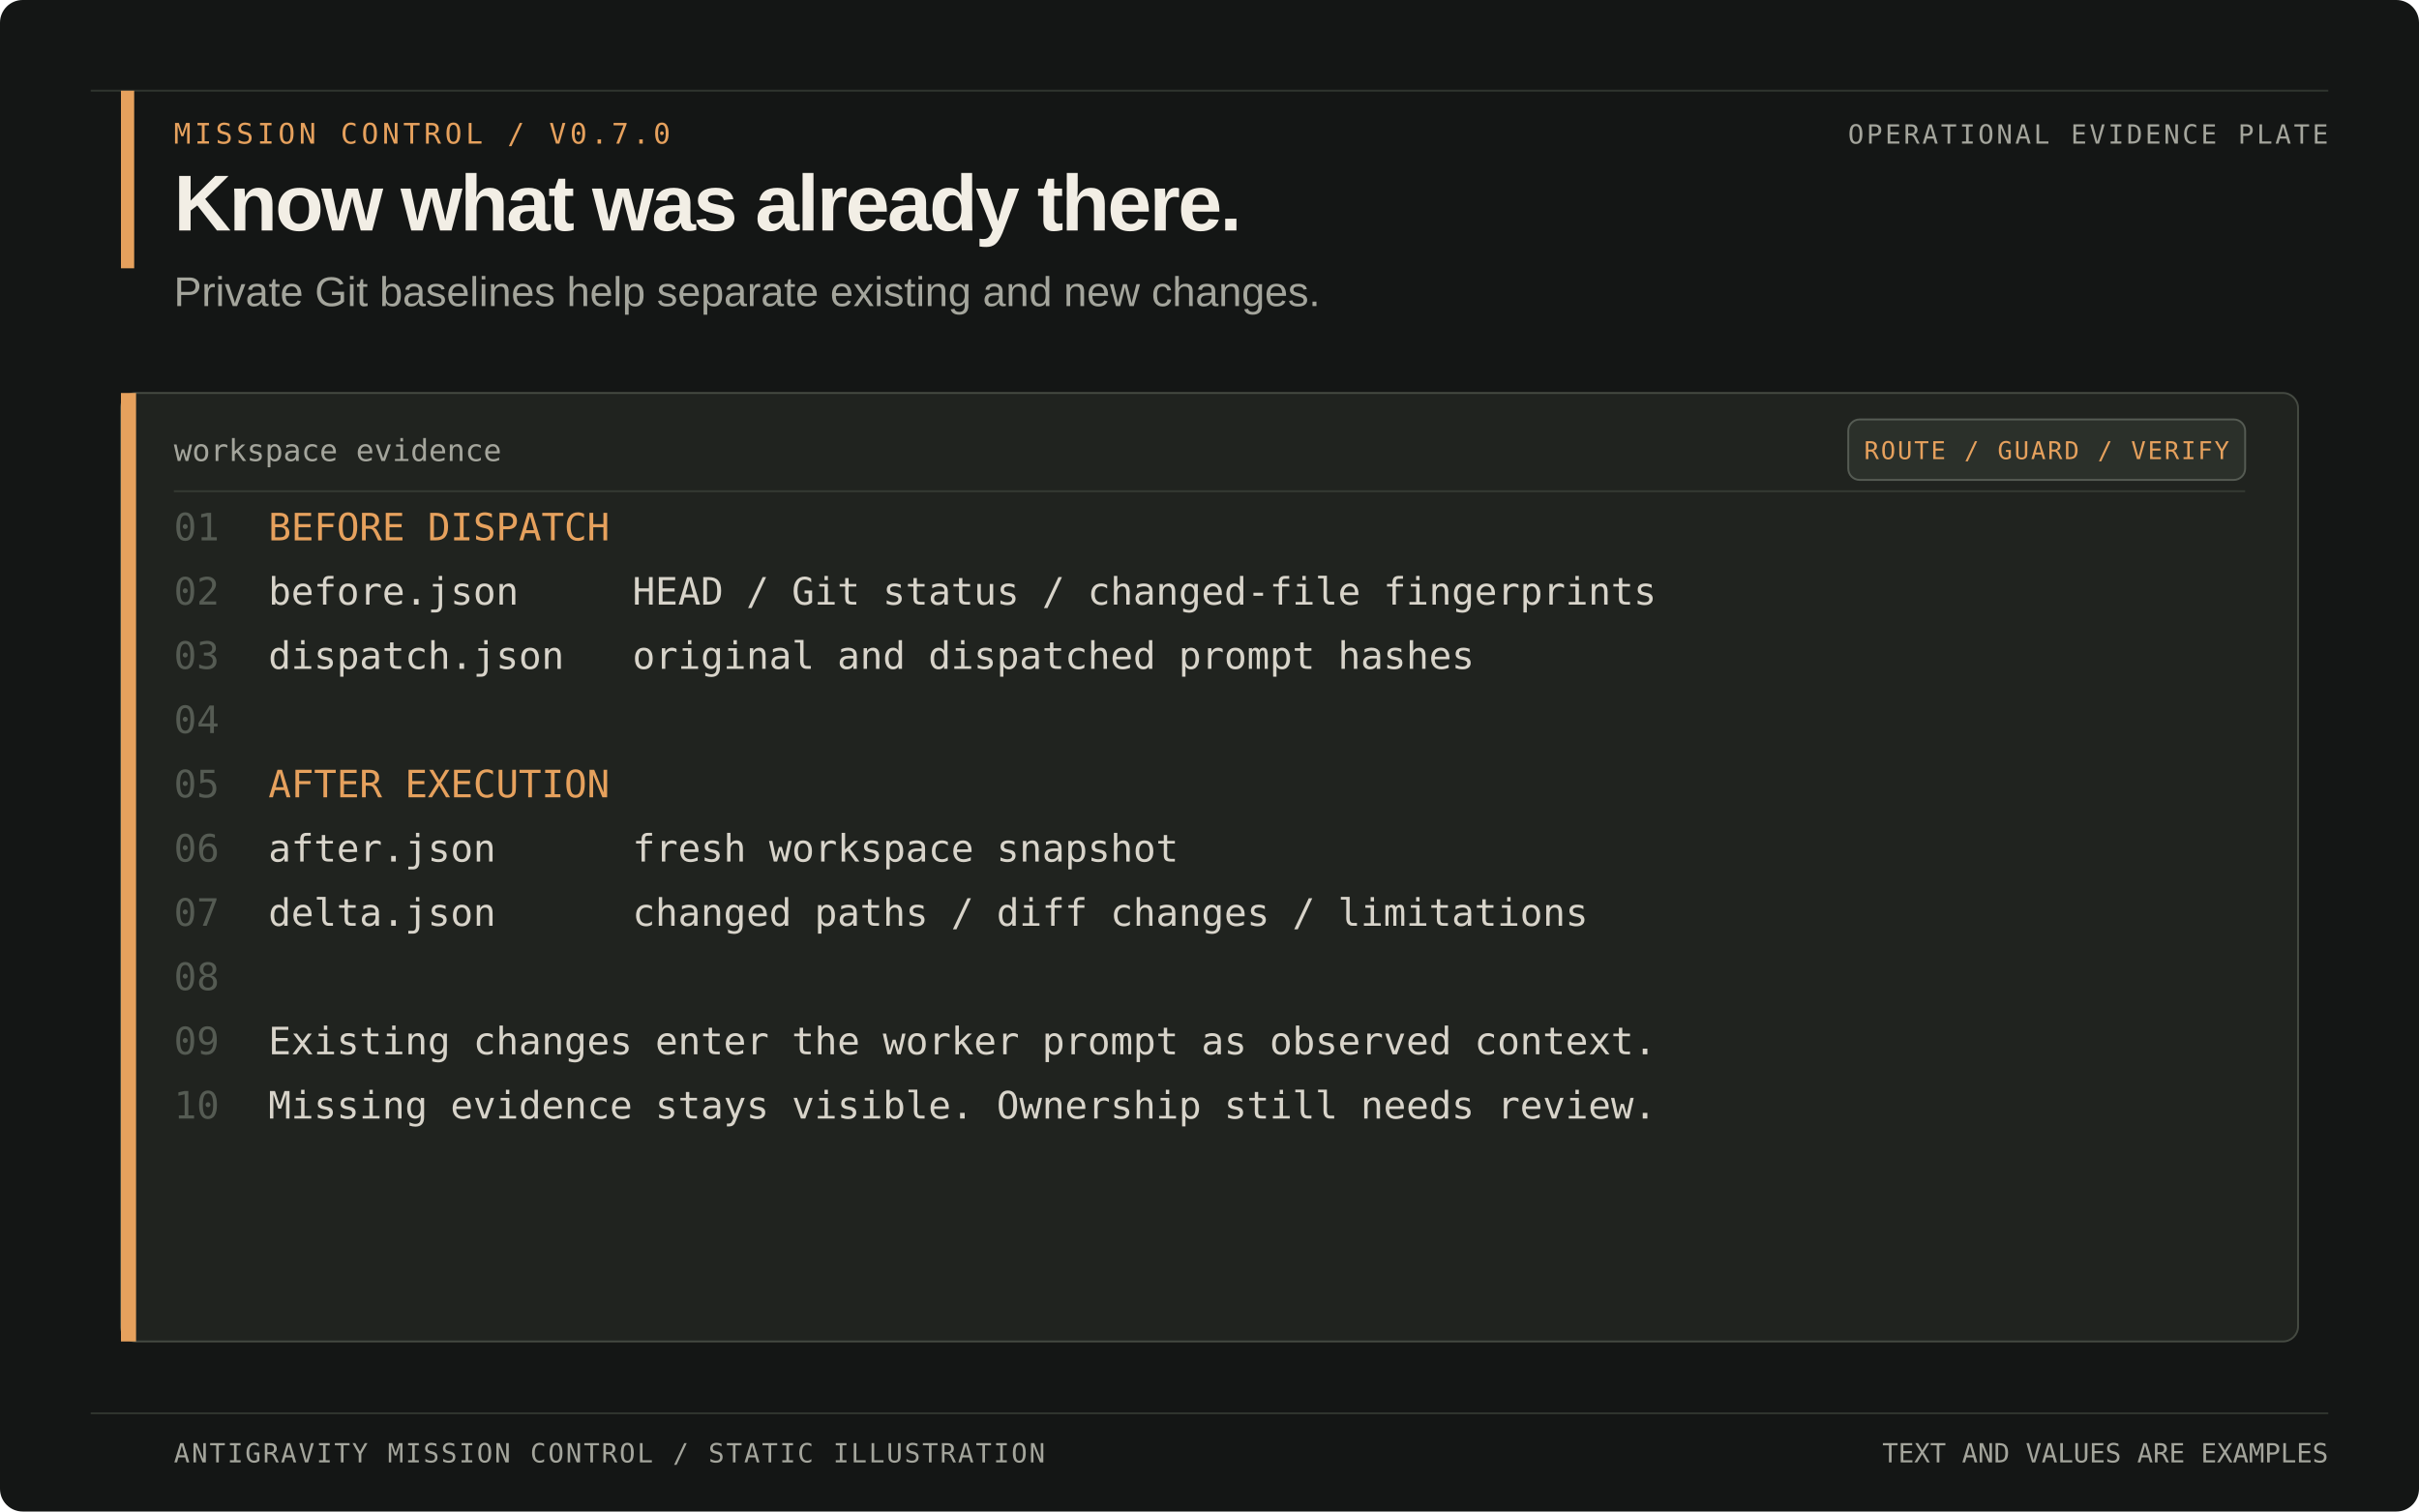
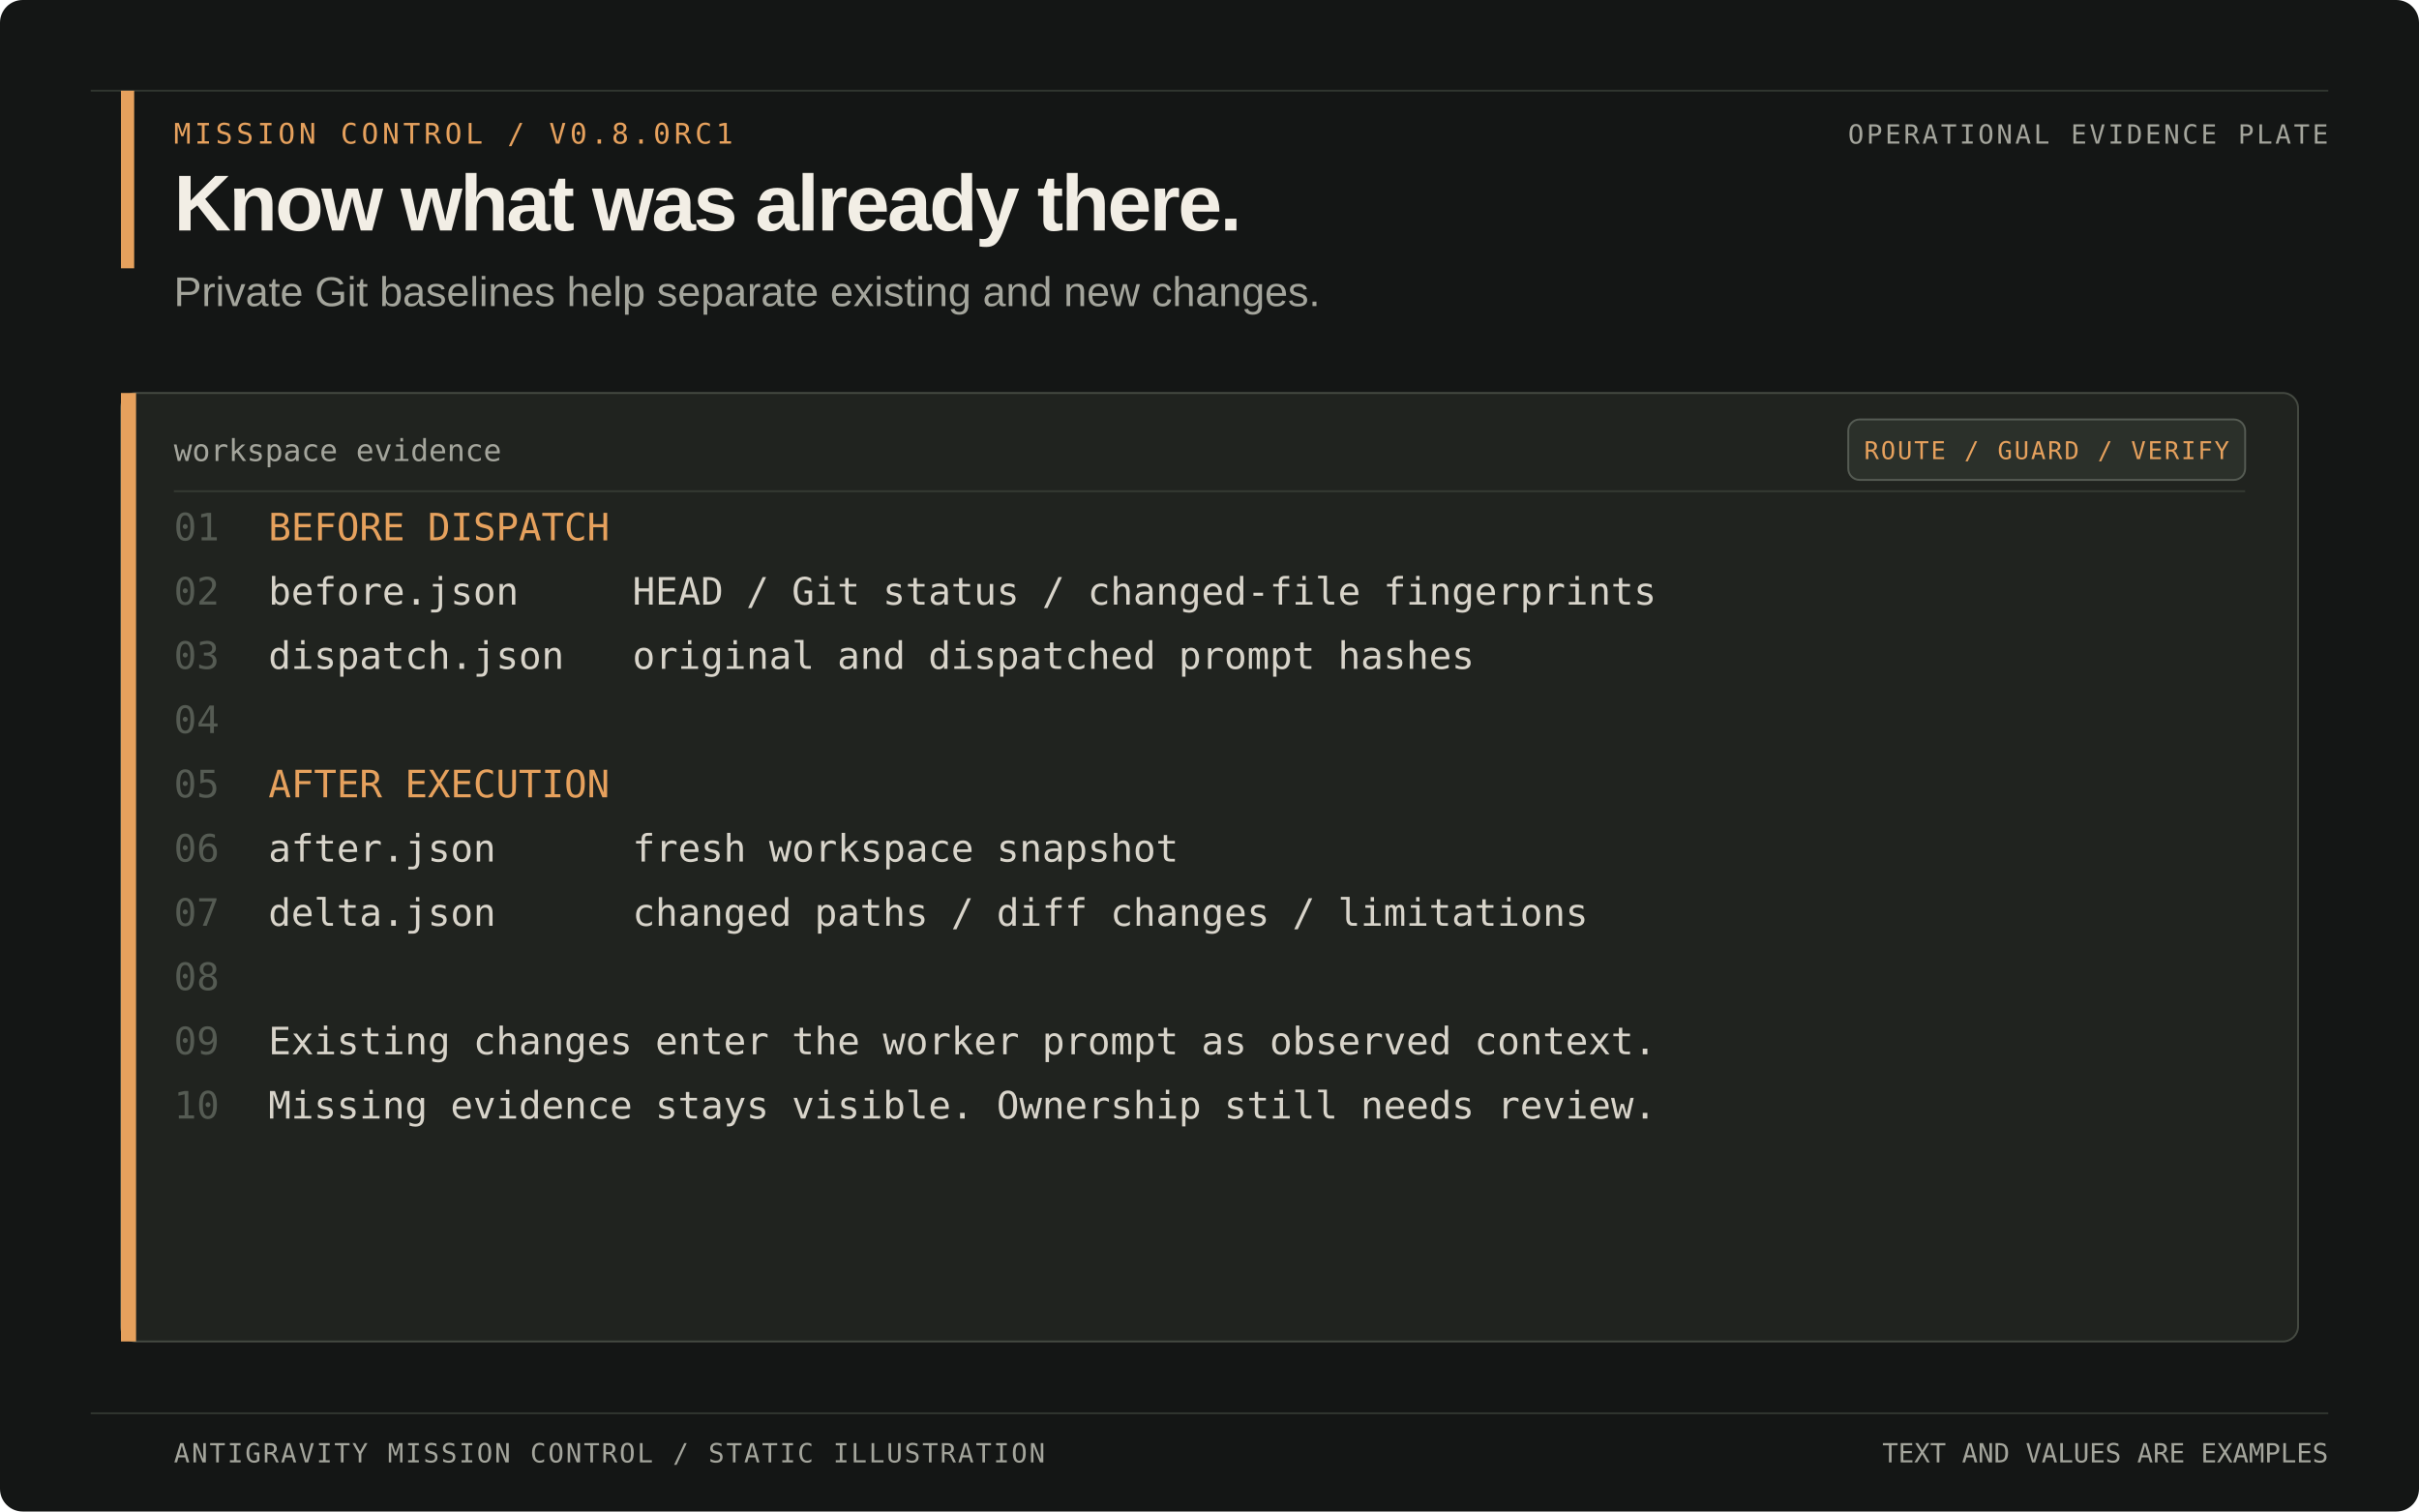
<svg xmlns="http://www.w3.org/2000/svg" width="1280" height="800" viewBox="0 0 1280 800" role="img" aria-labelledby="title desc">
  <rect width="1280" height="800" rx="12" fill="#141615" />
  <path d="M48 48H1232M48 748H1232" stroke="#30352f" />
  <rect x="64" y="48" width="7" height="94" fill="#e6a15d" />
-   <text x="92" y="76" font-family="Menlo, Consolas, monospace" font-size="15" letter-spacing="2" fill="#e6a15d">MISSION CONTROL  /  V0.7.0</text>
+   <text x="92" y="76" font-family="Menlo, Consolas, monospace" font-size="15" letter-spacing="2" fill="#e6a15d">MISSION CONTROL  /  V0.8.0RC1</text>
  <text x="92" y="122" font-family="Arial, Helvetica, sans-serif" font-size="42" font-weight="700" letter-spacing="-1.2" fill="#f2eee5">Know what was already there.</text>
  <text x="92" y="162" font-family="Arial, Helvetica, sans-serif" font-size="22" fill="#a4a59c">Private Git baselines help separate existing and new changes.</text>
  <text x="1232" y="76" text-anchor="end" font-family="Menlo, Consolas, monospace" font-size="14" letter-spacing="1.4" fill="#a4a59c">OPERATIONAL EVIDENCE PLATE</text>
  <rect x="64" y="208" width="1152" height="502" rx="8" fill="#20231f" stroke="#454a42" />
  <rect x="64" y="208" width="8" height="502" fill="#e6a15d" />
  <text x="92" y="244" font-family="Menlo, Consolas, monospace" font-size="16" fill="#a4a59c">workspace evidence</text>
  <rect x="978" y="222" width="210" height="32" rx="6" fill="#2b302a" stroke="#555b53" />
  <text x="1083" y="243" text-anchor="middle" font-family="Menlo, Consolas, monospace" font-size="13" letter-spacing="1" fill="#e6a15d">ROUTE / GUARD / VERIFY</text>
  <path d="M92 260H1188" stroke="#343a33" />
  <g xml:space="preserve" font-family="Menlo, Consolas, monospace" font-size="20">
    <text x="92" y="286" fill="#555b53">01</text>
    <text x="142" y="286" fill="#e6a15d">BEFORE DISPATCH</text>
    <text x="92" y="320" fill="#555b53">02</text>
    <text x="142" y="320" fill="#d8d4ca">before.json     HEAD / Git status / changed-file fingerprints</text>
    <text x="92" y="354" fill="#555b53">03</text>
    <text x="142" y="354" fill="#d8d4ca">dispatch.json   original and dispatched prompt hashes</text>
    <text x="92" y="388" fill="#555b53">04</text>
    <text x="142" y="388" fill="#d8d4ca" />
    <text x="92" y="422" fill="#555b53">05</text>
    <text x="142" y="422" fill="#e6a15d">AFTER EXECUTION</text>
    <text x="92" y="456" fill="#555b53">06</text>
    <text x="142" y="456" fill="#d8d4ca">after.json      fresh workspace snapshot</text>
    <text x="92" y="490" fill="#555b53">07</text>
    <text x="142" y="490" fill="#d8d4ca">delta.json      changed paths / diff changes / limitations</text>
    <text x="92" y="524" fill="#555b53">08</text>
    <text x="142" y="524" fill="#d8d4ca" />
    <text x="92" y="558" fill="#555b53">09</text>
    <text x="142" y="558" fill="#d8d4ca">Existing changes enter the worker prompt as observed context.</text>
    <text x="92" y="592" fill="#555b53">10</text>
    <text x="142" y="592" fill="#d8d4ca">Missing evidence stays visible. Ownership still needs review.</text>
  </g>
  <text x="92" y="774" font-family="Menlo, Consolas, monospace" font-size="14" letter-spacing="1" fill="#a4a59c">ANTIGRAVITY MISSION CONTROL  /  STATIC ILLUSTRATION</text>
  <text x="1232" y="774" text-anchor="end" font-family="Menlo, Consolas, monospace" font-size="14" fill="#a4a59c">TEXT AND VALUES ARE EXAMPLES</text>
</svg>
